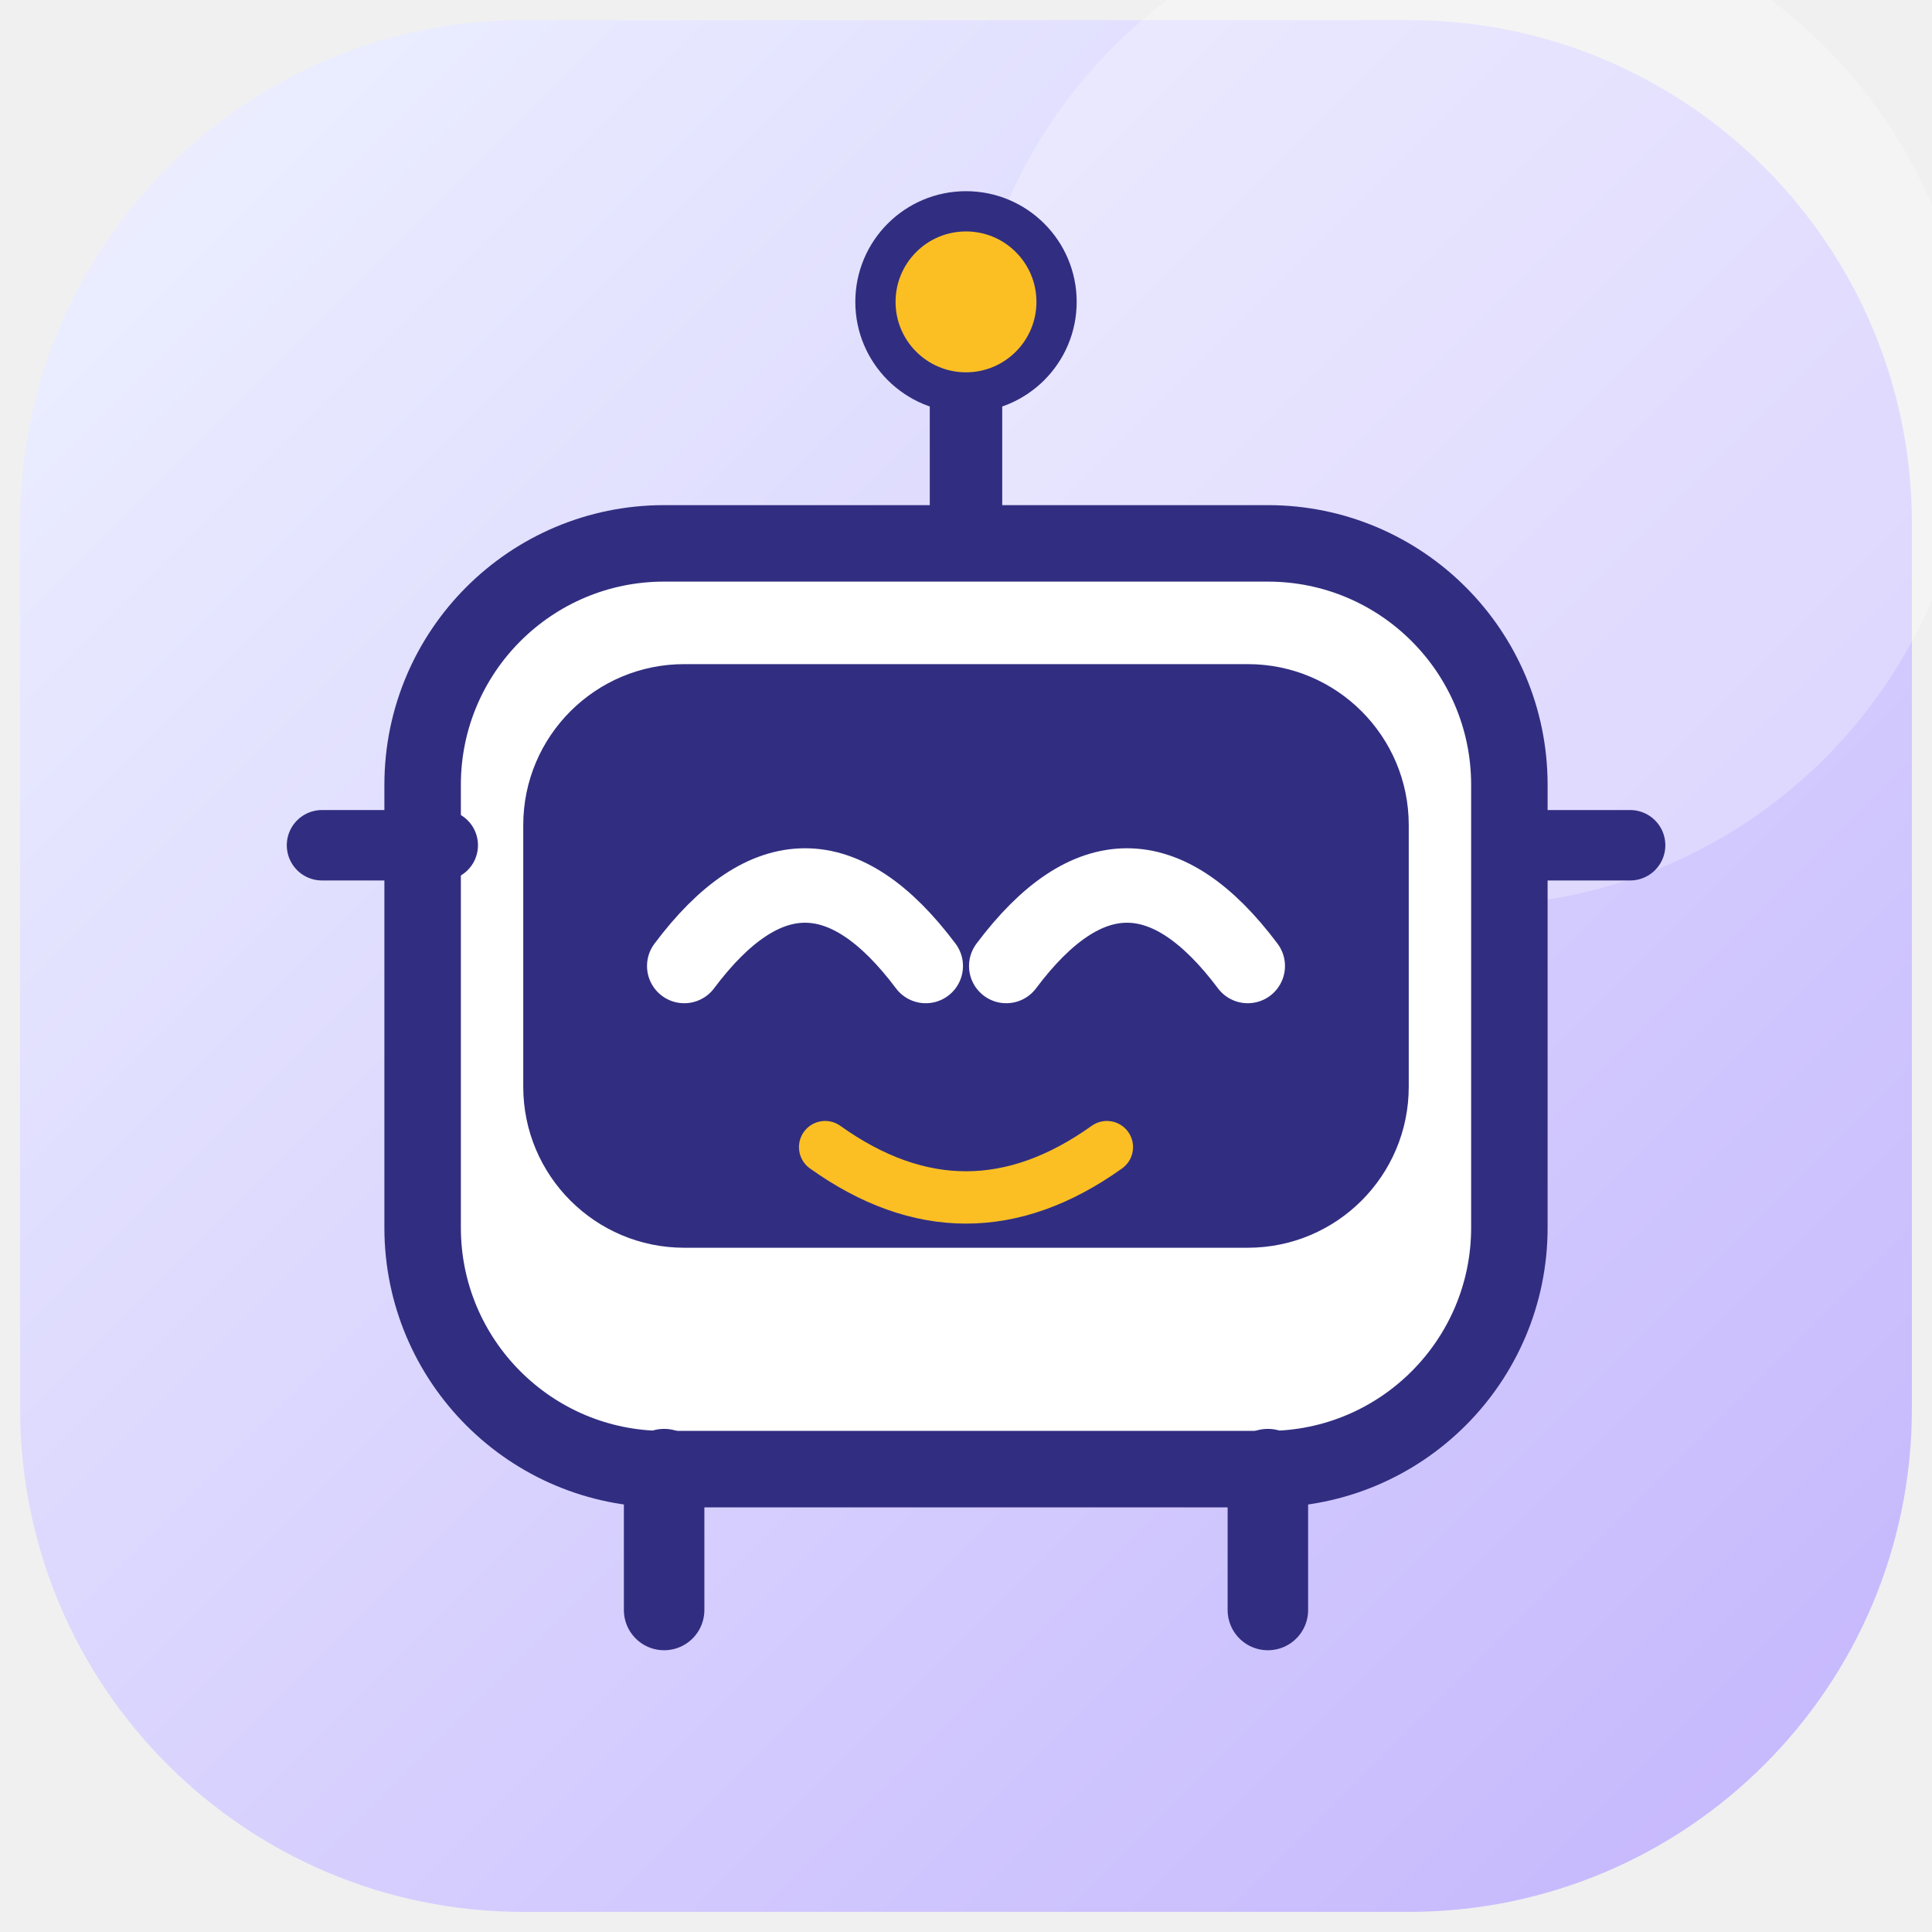
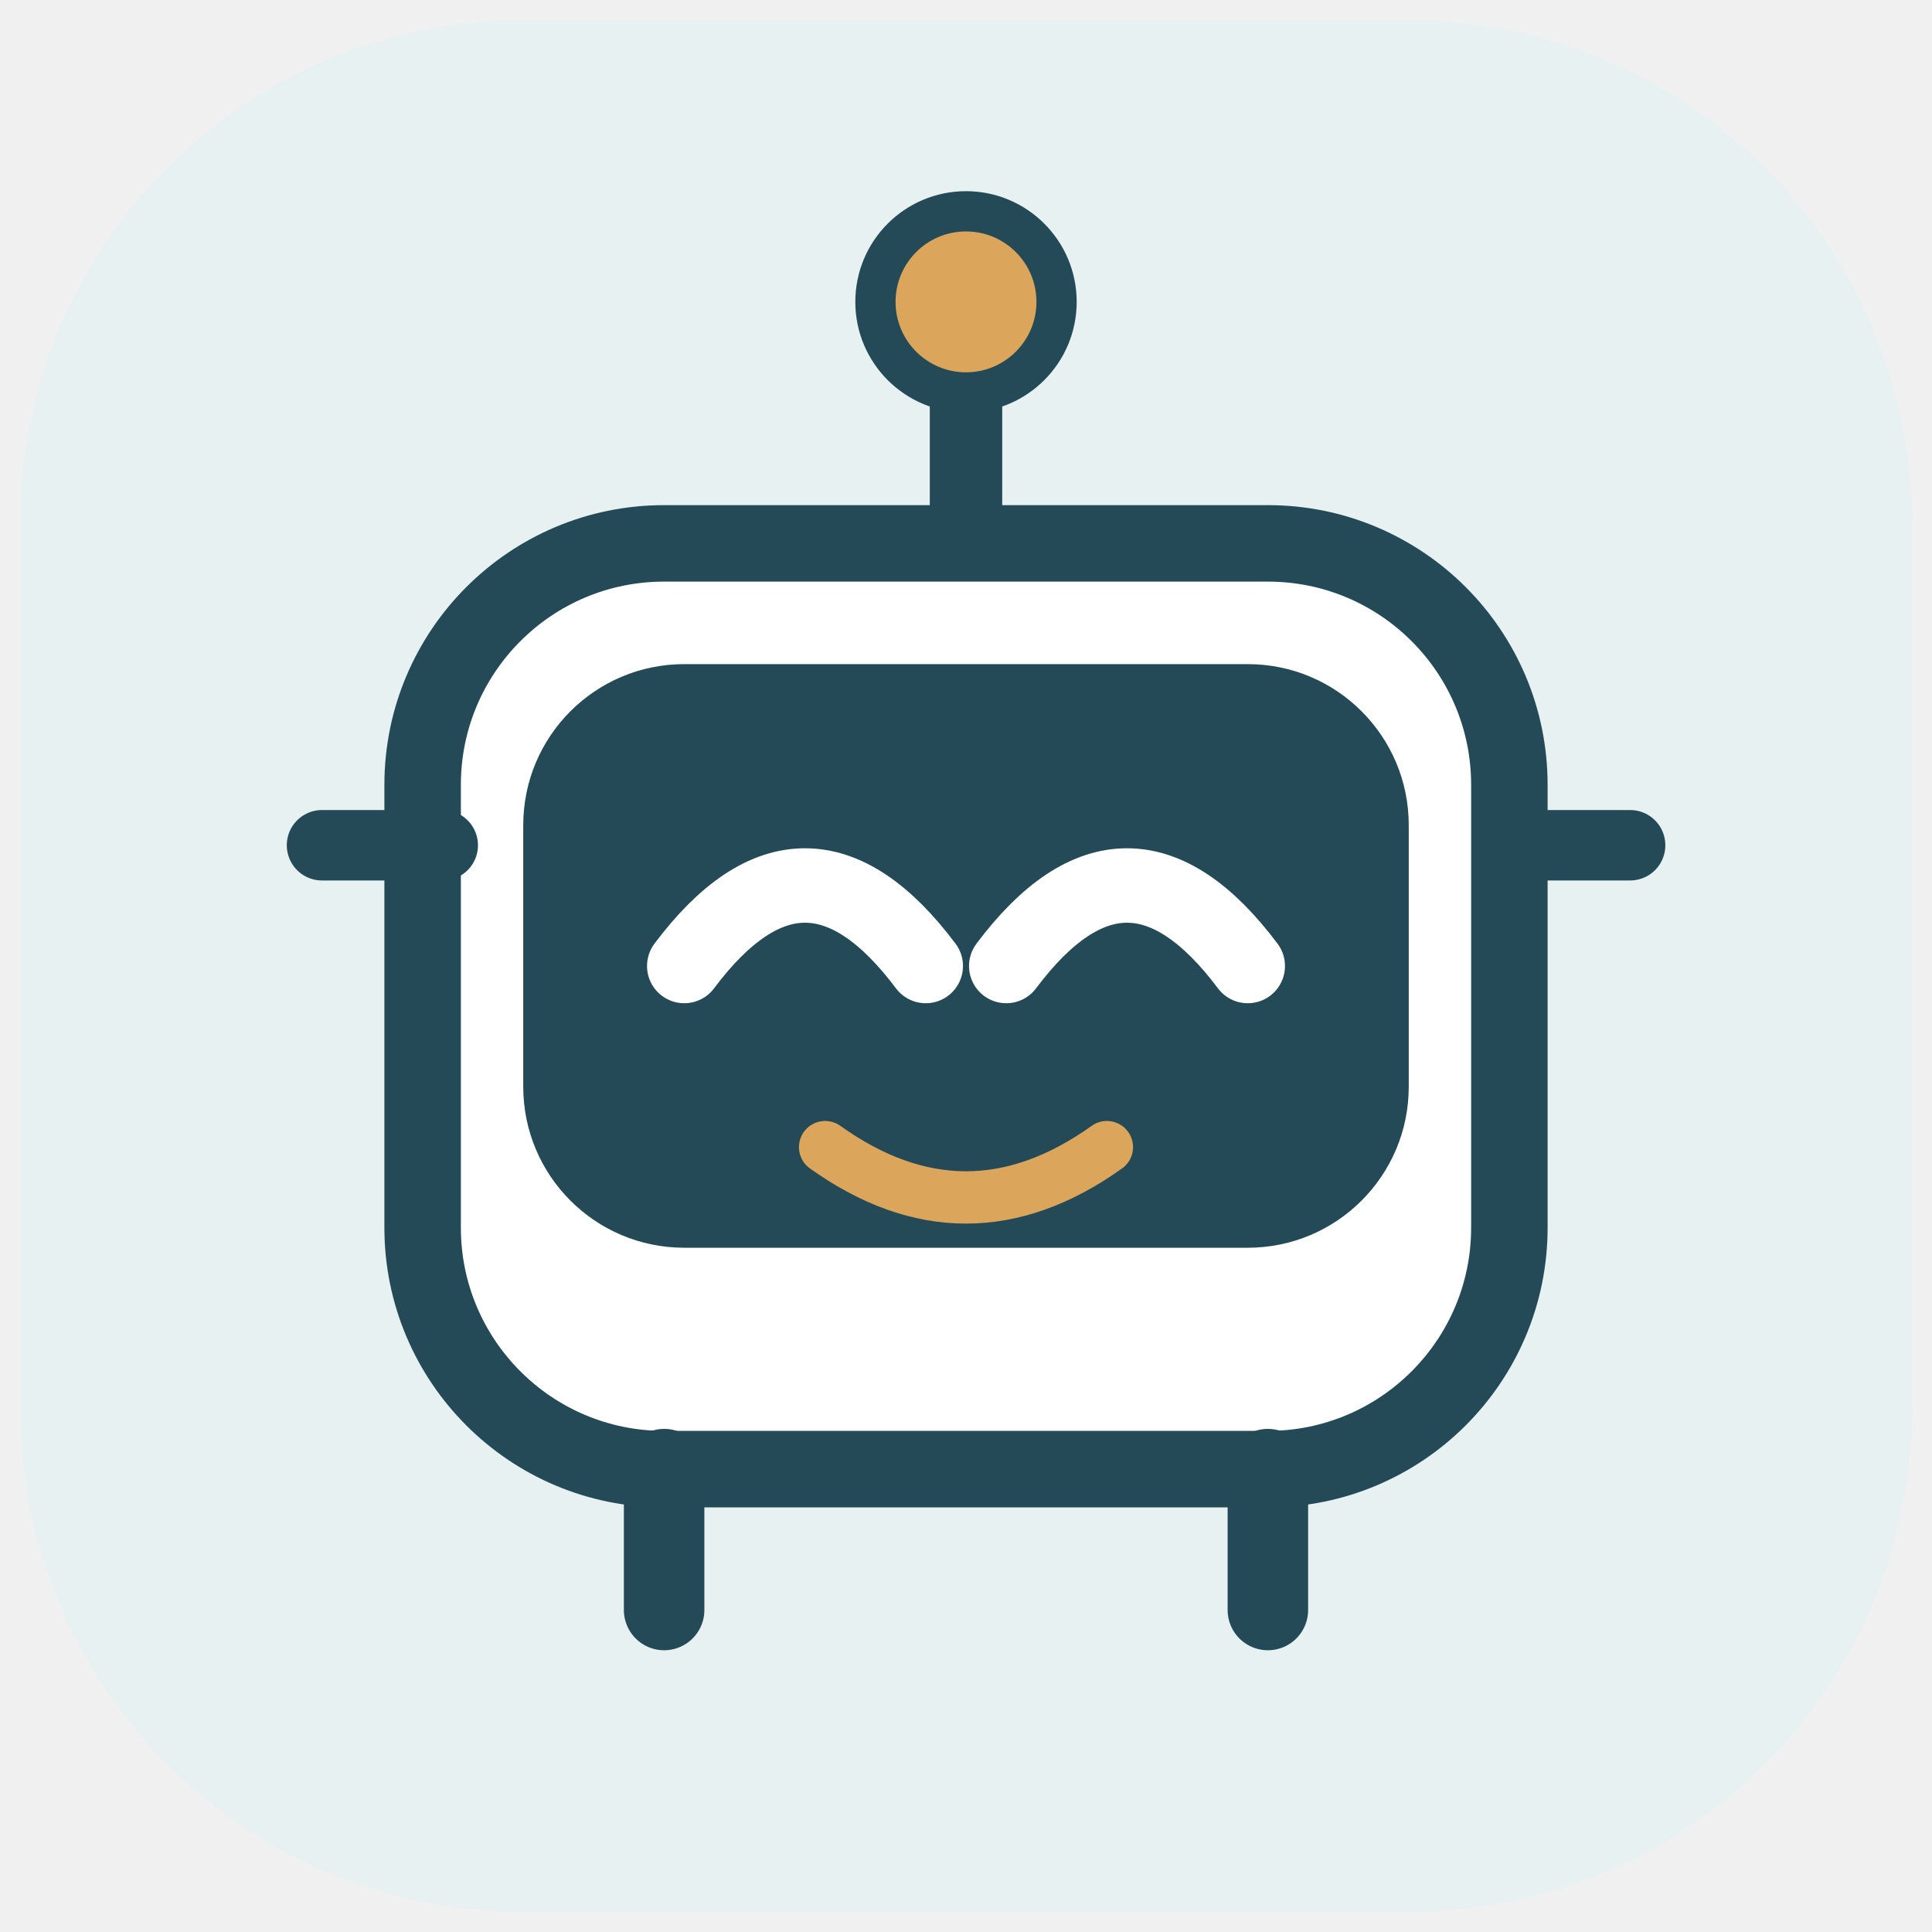
<svg xmlns="http://www.w3.org/2000/svg" viewBox="0 0 96 96" fill="none" aria-label="Illustrative emblem for Robotics Club">
-   <defs>
-     <linearGradient id="bg" x1="0" x2="1" y1="0" y2="1">
-       <stop stop-color="#eef2ff" />
-       <stop offset="1" stop-color="#c4b5fd" />
-     </linearGradient>
-   </defs>
-   <rect x="1" y="1" width="94" height="94" rx="25" fill="url(#bg)" />
-   <circle cx="73" cy="20" r="25" fill="#fff" opacity=".27" />
-   <path d="M48 17v9" stroke="#312e81" stroke-width="3.6" stroke-linecap="round" />
-   <circle cx="48" cy="15" r="4.5" fill="#fbbf24" stroke="#312e81" stroke-width="2" />
-   <rect x="21" y="27" width="54" height="46" rx="12" fill="#ffffff" stroke="#312e81" stroke-width="3.8" />
-   <rect x="26" y="33" width="44" height="29" rx="8" fill="#312e81" />
+   <rect x="1" y="1" width="94" height="94" rx="25" fill="#E7F1F2" />
+   <path d="M48 17v9" stroke="#244A57" stroke-width="3.6" stroke-linecap="round" />
+   <circle cx="48" cy="15" r="4.5" fill="#DBA55C" stroke="#244A57" stroke-width="2" />
+   <rect x="21" y="27" width="54" height="46" rx="12" fill="#ffffff" stroke="#244A57" stroke-width="3.8" />
+   <rect x="26" y="33" width="44" height="29" rx="8" fill="#244A57" />
  <path d="M34 48q6-8 12 0M50 48q6-8 12 0" fill="none" stroke="#ffffff" stroke-width="3.7" stroke-linecap="round" />
-   <path d="M41 57q7 5 14 0" fill="none" stroke="#fbbf24" stroke-width="2.6" stroke-linecap="round" />
-   <path d="M16 42h6M75 42h6" stroke="#312e81" stroke-width="3.5" stroke-linecap="round" />
-   <path d="M33 73v7M63 73v7" stroke="#312e81" stroke-width="4" stroke-linecap="round" />
+   <path d="M41 57q7 5 14 0" fill="none" stroke="#DBA55C" stroke-width="2.6" stroke-linecap="round" />
+   <path d="M16 42h6M75 42h6" stroke="#244A57" stroke-width="3.5" stroke-linecap="round" />
+   <path d="M33 73v7M63 73v7" stroke="#244A57" stroke-width="4" stroke-linecap="round" />
</svg>
